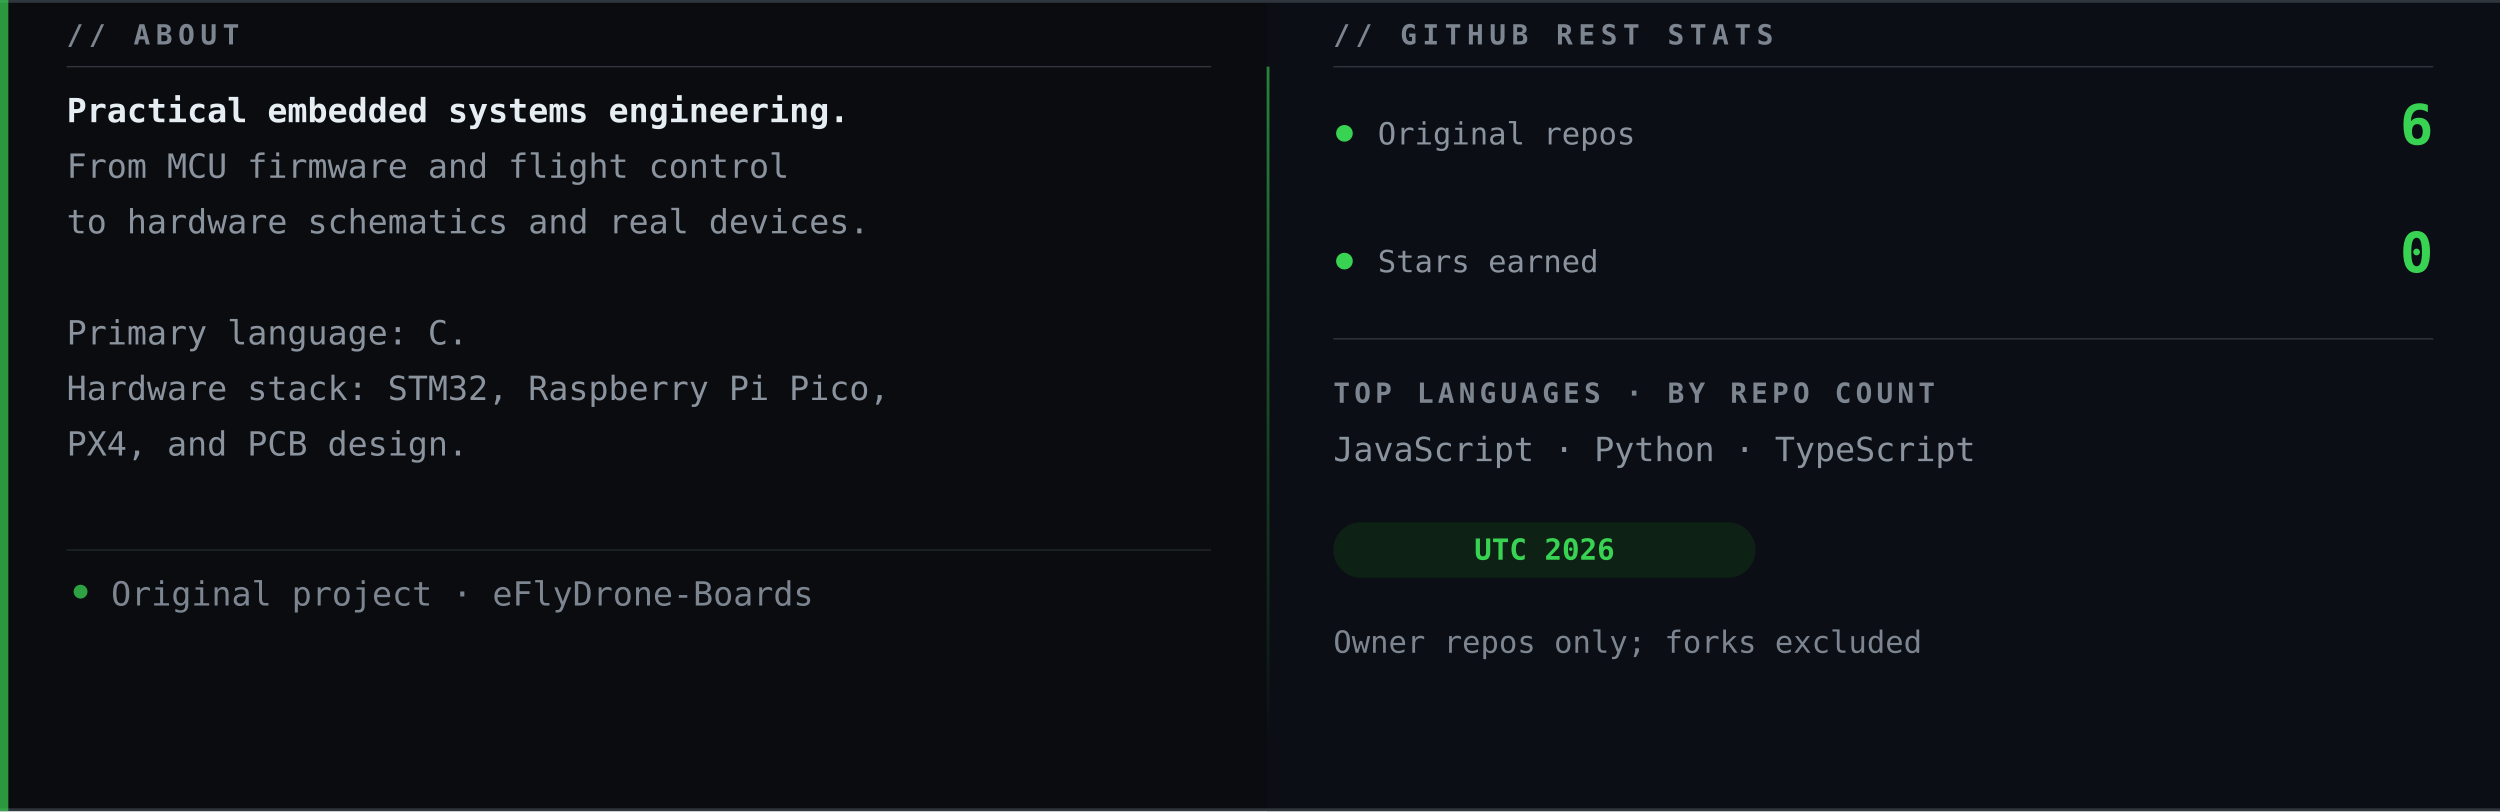
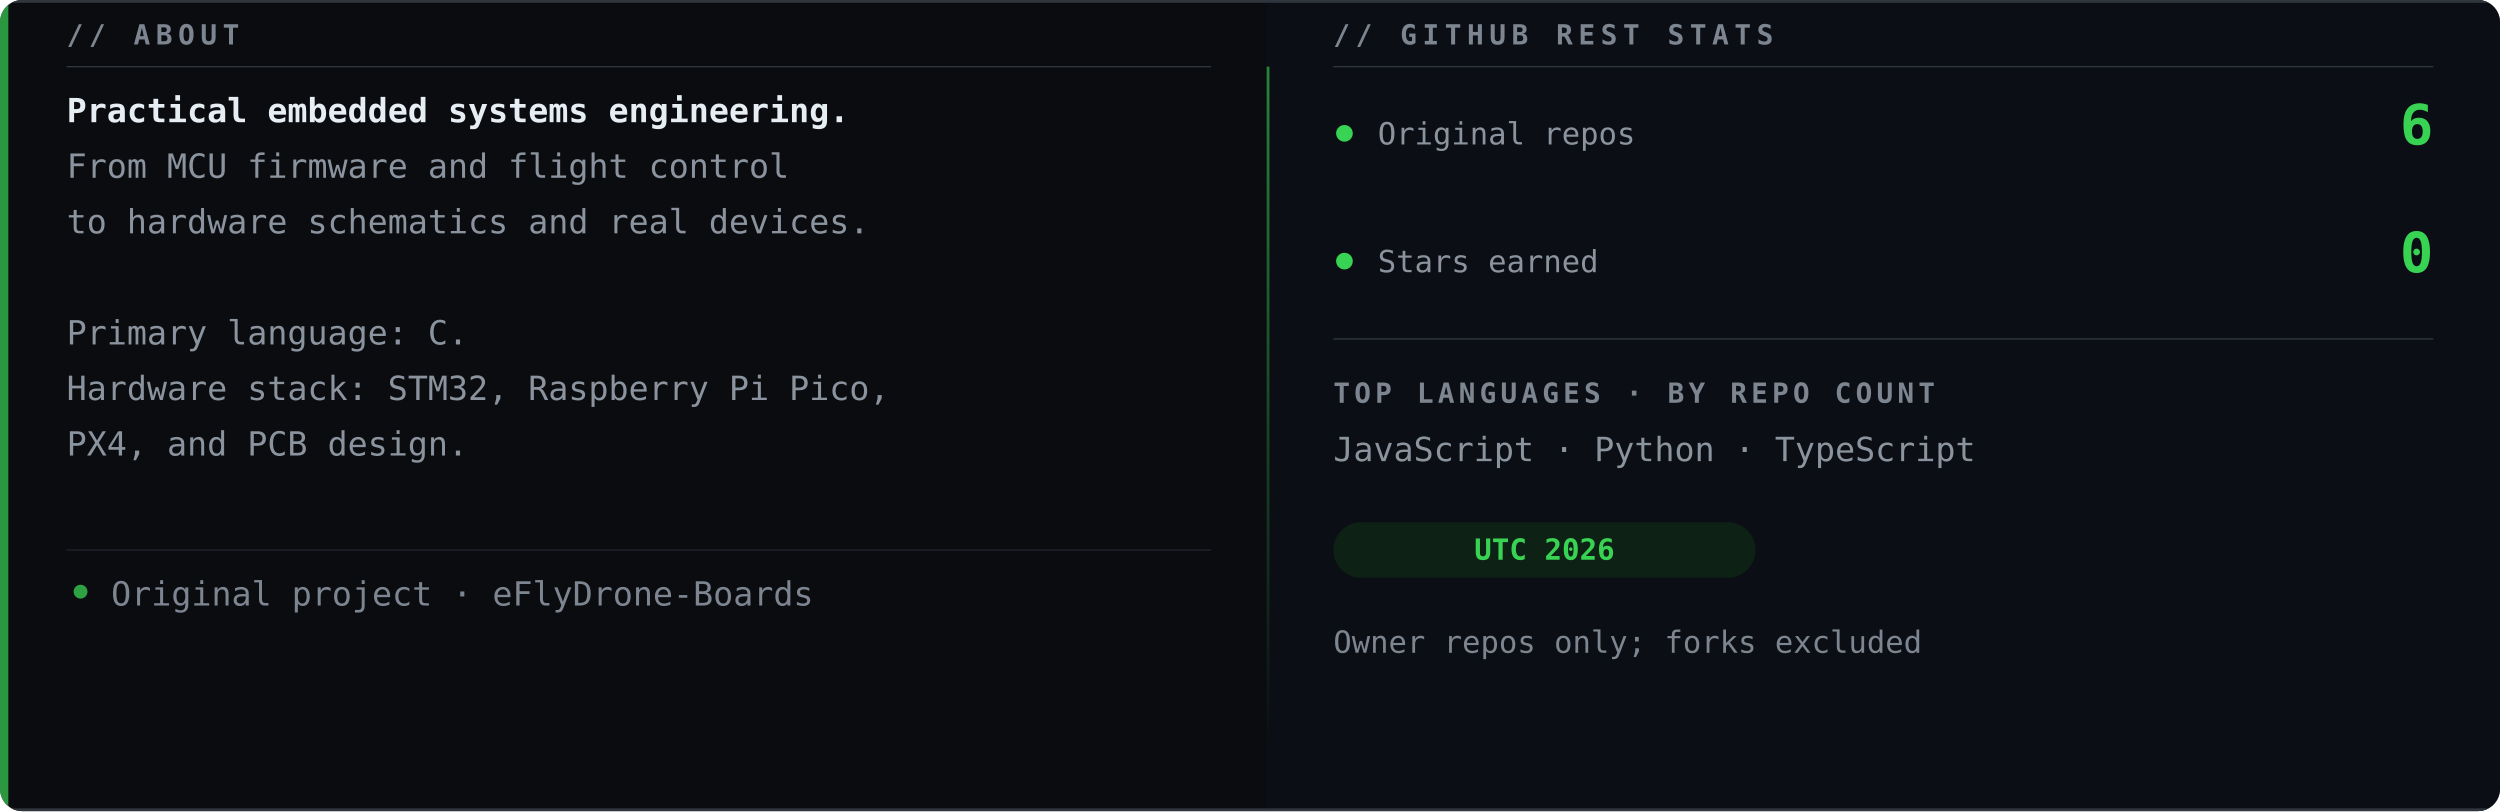
<svg xmlns="http://www.w3.org/2000/svg" width="900" height="292" viewBox="0 0 900 292" role="img" aria-labelledby="title desc">
  <defs>
+     <clipPath id="clip">
+       <rect width="900" height="292" rx="8" />
+     </clipPath>
    <linearGradient id="divider" x1="0" x2="0" y2="1">
      <stop stop-color="#39d353" stop-opacity=".6" />
      <stop offset="1" stop-color="#39d353" stop-opacity="0" />
    </linearGradient>
  </defs>
-   <rect width="900" height="292" fill="#0a0c10" />
-   <rect x="456" width="444" height="292" fill="#0d1015" opacity=".65" />
-   <path d="M0 .5H900M0 291.5H900" stroke="#30363d" stroke-width="1" />
-   <text x="24" y="16" font-family="Consolas, Menlo, 'DejaVu Sans Mono', 'Courier New', monospace" font-size="10" font-weight="700" letter-spacing="2" fill="#7d8590">// ABOUT</text>
-   <path d="M24 24H436" stroke="#30363d" stroke-width=".5" />
-   <text x="24" y="44" font-family="Consolas, Menlo, 'DejaVu Sans Mono', 'Courier New', monospace" font-size="12" font-weight="700" fill="#e6edf3">Practical embedded systems engineering.</text>
-   <text x="24" y="64" font-family="Consolas, Menlo, 'DejaVu Sans Mono', 'Courier New', monospace" font-size="12" font-weight="400" fill="#8b949e">From MCU firmware and flight control</text>
-   <text x="24" y="84" font-family="Consolas, Menlo, 'DejaVu Sans Mono', 'Courier New', monospace" font-size="12" font-weight="400" fill="#8b949e">to hardware schematics and real devices.</text>
-   <text x="24" y="124" font-family="Consolas, Menlo, 'DejaVu Sans Mono', 'Courier New', monospace" font-size="12" font-weight="400" fill="#8b949e">Primary language: C.</text>
-   <text x="24" y="144" font-family="Consolas, Menlo, 'DejaVu Sans Mono', 'Courier New', monospace" font-size="12" font-weight="400" fill="#8b949e">Hardware stack: STM32, Raspberry Pi Pico,</text>
-   <text x="24" y="164" font-family="Consolas, Menlo, 'DejaVu Sans Mono', 'Courier New', monospace" font-size="12" font-weight="400" fill="#8b949e">PX4, and PCB design.</text>
-   <path d="M24 198H436" stroke="#21262d" stroke-width=".5" />
-   <circle cx="29" cy="213" r="2.5" fill="#39d353" opacity=".75" />
-   <text x="40" y="218" font-family="Consolas, Menlo, 'DejaVu Sans Mono', 'Courier New', monospace" font-size="12" fill="#7d8590">Original project · eFlyDrone-Boards</text>
-   <rect x="456" y="24" width="1" height="244" fill="url(#divider)" />
-   <text x="480" y="16" font-family="Consolas, Menlo, 'DejaVu Sans Mono', 'Courier New', monospace" font-size="10" font-weight="700" letter-spacing="2" fill="#7d8590">// GITHUB REST STATS</text>
-   <path d="M480 24H876" stroke="#30363d" stroke-width=".5" />
-   <circle cx="484" cy="48" r="3" fill="#39d353" />
-   <text x="496" y="52" font-family="Consolas, Menlo, 'DejaVu Sans Mono', 'Courier New', monospace" font-size="11" fill="#8b949e">Original repos</text>
-   <text x="876" y="52" text-anchor="end" font-family="Consolas, Menlo, 'DejaVu Sans Mono', 'Courier New', monospace" font-size="20" font-weight="700" fill="#39d353">6</text>
-   <circle cx="484" cy="94" r="3" fill="#39d353" />
-   <text x="496" y="98" font-family="Consolas, Menlo, 'DejaVu Sans Mono', 'Courier New', monospace" font-size="11" fill="#8b949e">Stars earned</text>
-   <text x="876" y="98" text-anchor="end" font-family="Consolas, Menlo, 'DejaVu Sans Mono', 'Courier New', monospace" font-size="20" font-weight="700" fill="#39d353">0</text>
-   <path d="M480 122H876" stroke="#30363d" stroke-width=".5" />
-   <text x="480" y="145" font-family="Consolas, Menlo, 'DejaVu Sans Mono', 'Courier New', monospace" font-size="10" font-weight="700" letter-spacing="1.5" fill="#7d8590">TOP LANGUAGES · BY REPO COUNT</text>
-   <text x="480" y="166" font-family="Consolas, Menlo, 'DejaVu Sans Mono', 'Courier New', monospace" font-size="12" fill="#8b949e">JavaScript · Python · TypeScript</text>
-   <rect x="480" y="188" width="152" height="20" rx="10" fill="#0d2114" />
-   <text x="556" y="201.5" text-anchor="middle" font-family="Consolas, Menlo, 'DejaVu Sans Mono', 'Courier New', monospace" font-size="10.5" font-weight="700" fill="#39d353">UTC 2026</text>
-   <text x="480" y="235" font-family="Consolas, Menlo, 'DejaVu Sans Mono', 'Courier New', monospace" font-size="11" fill="#7d8590">Owner repos only; forks excluded</text>
-   <rect width="3" height="292" fill="#39d353" opacity=".7" />
+   <g clip-path="url(#clip)">
+     <rect width="900" height="292" fill="#0a0c10" />
+     <rect x="456" width="444" height="292" fill="#0d1015" opacity=".65" />
+     <path d="M0 .5H900M0 291.5H900" stroke="#30363d" stroke-width="1" />
+     <text x="24" y="16" font-family="Consolas, Menlo, 'DejaVu Sans Mono', 'Courier New', monospace" font-size="10" font-weight="700" letter-spacing="2" fill="#7d8590">// ABOUT</text>
+     <path d="M24 24H436" stroke="#30363d" stroke-width=".5" />
+     <text x="24" y="44" font-family="Consolas, Menlo, 'DejaVu Sans Mono', 'Courier New', monospace" font-size="12" font-weight="700" fill="#e6edf3">Practical embedded systems engineering.</text>
+     <text x="24" y="64" font-family="Consolas, Menlo, 'DejaVu Sans Mono', 'Courier New', monospace" font-size="12" font-weight="400" fill="#8b949e">From MCU firmware and flight control</text>
+     <text x="24" y="84" font-family="Consolas, Menlo, 'DejaVu Sans Mono', 'Courier New', monospace" font-size="12" font-weight="400" fill="#8b949e">to hardware schematics and real devices.</text>
+     <text x="24" y="124" font-family="Consolas, Menlo, 'DejaVu Sans Mono', 'Courier New', monospace" font-size="12" font-weight="400" fill="#8b949e">Primary language: C.</text>
+     <text x="24" y="144" font-family="Consolas, Menlo, 'DejaVu Sans Mono', 'Courier New', monospace" font-size="12" font-weight="400" fill="#8b949e">Hardware stack: STM32, Raspberry Pi Pico,</text>
+     <text x="24" y="164" font-family="Consolas, Menlo, 'DejaVu Sans Mono', 'Courier New', monospace" font-size="12" font-weight="400" fill="#8b949e">PX4, and PCB design.</text>
+     <path d="M24 198H436" stroke="#21262d" stroke-width=".5" />
+     <circle cx="29" cy="213" r="2.5" fill="#39d353" opacity=".75" />
+     <text x="40" y="218" font-family="Consolas, Menlo, 'DejaVu Sans Mono', 'Courier New', monospace" font-size="12" fill="#7d8590">Original project · eFlyDrone-Boards</text>
+     <rect x="456" y="24" width="1" height="244" fill="url(#divider)" />
+     <text x="480" y="16" font-family="Consolas, Menlo, 'DejaVu Sans Mono', 'Courier New', monospace" font-size="10" font-weight="700" letter-spacing="2" fill="#7d8590">// GITHUB REST STATS</text>
+     <path d="M480 24H876" stroke="#30363d" stroke-width=".5" />
+     <circle cx="484" cy="48" r="3" fill="#39d353" />
+     <text x="496" y="52" font-family="Consolas, Menlo, 'DejaVu Sans Mono', 'Courier New', monospace" font-size="11" fill="#8b949e">Original repos</text>
+     <text x="876" y="52" text-anchor="end" font-family="Consolas, Menlo, 'DejaVu Sans Mono', 'Courier New', monospace" font-size="20" font-weight="700" fill="#39d353">6</text>
+     <circle cx="484" cy="94" r="3" fill="#39d353" />
+     <text x="496" y="98" font-family="Consolas, Menlo, 'DejaVu Sans Mono', 'Courier New', monospace" font-size="11" fill="#8b949e">Stars earned</text>
+     <text x="876" y="98" text-anchor="end" font-family="Consolas, Menlo, 'DejaVu Sans Mono', 'Courier New', monospace" font-size="20" font-weight="700" fill="#39d353">0</text>
+     <path d="M480 122H876" stroke="#30363d" stroke-width=".5" />
+     <text x="480" y="145" font-family="Consolas, Menlo, 'DejaVu Sans Mono', 'Courier New', monospace" font-size="10" font-weight="700" letter-spacing="1.5" fill="#7d8590">TOP LANGUAGES · BY REPO COUNT</text>
+     <text x="480" y="166" font-family="Consolas, Menlo, 'DejaVu Sans Mono', 'Courier New', monospace" font-size="12" fill="#8b949e">JavaScript · Python · TypeScript</text>
+     <rect x="480" y="188" width="152" height="20" rx="10" fill="#0d2114" />
+     <text x="556" y="201.5" text-anchor="middle" font-family="Consolas, Menlo, 'DejaVu Sans Mono', 'Courier New', monospace" font-size="10.5" font-weight="700" fill="#39d353">UTC 2026</text>
+     <text x="480" y="235" font-family="Consolas, Menlo, 'DejaVu Sans Mono', 'Courier New', monospace" font-size="11" fill="#7d8590">Owner repos only; forks excluded</text>
+     <rect width="3" height="292" fill="#39d353" opacity=".7" />
+   </g>
</svg>
